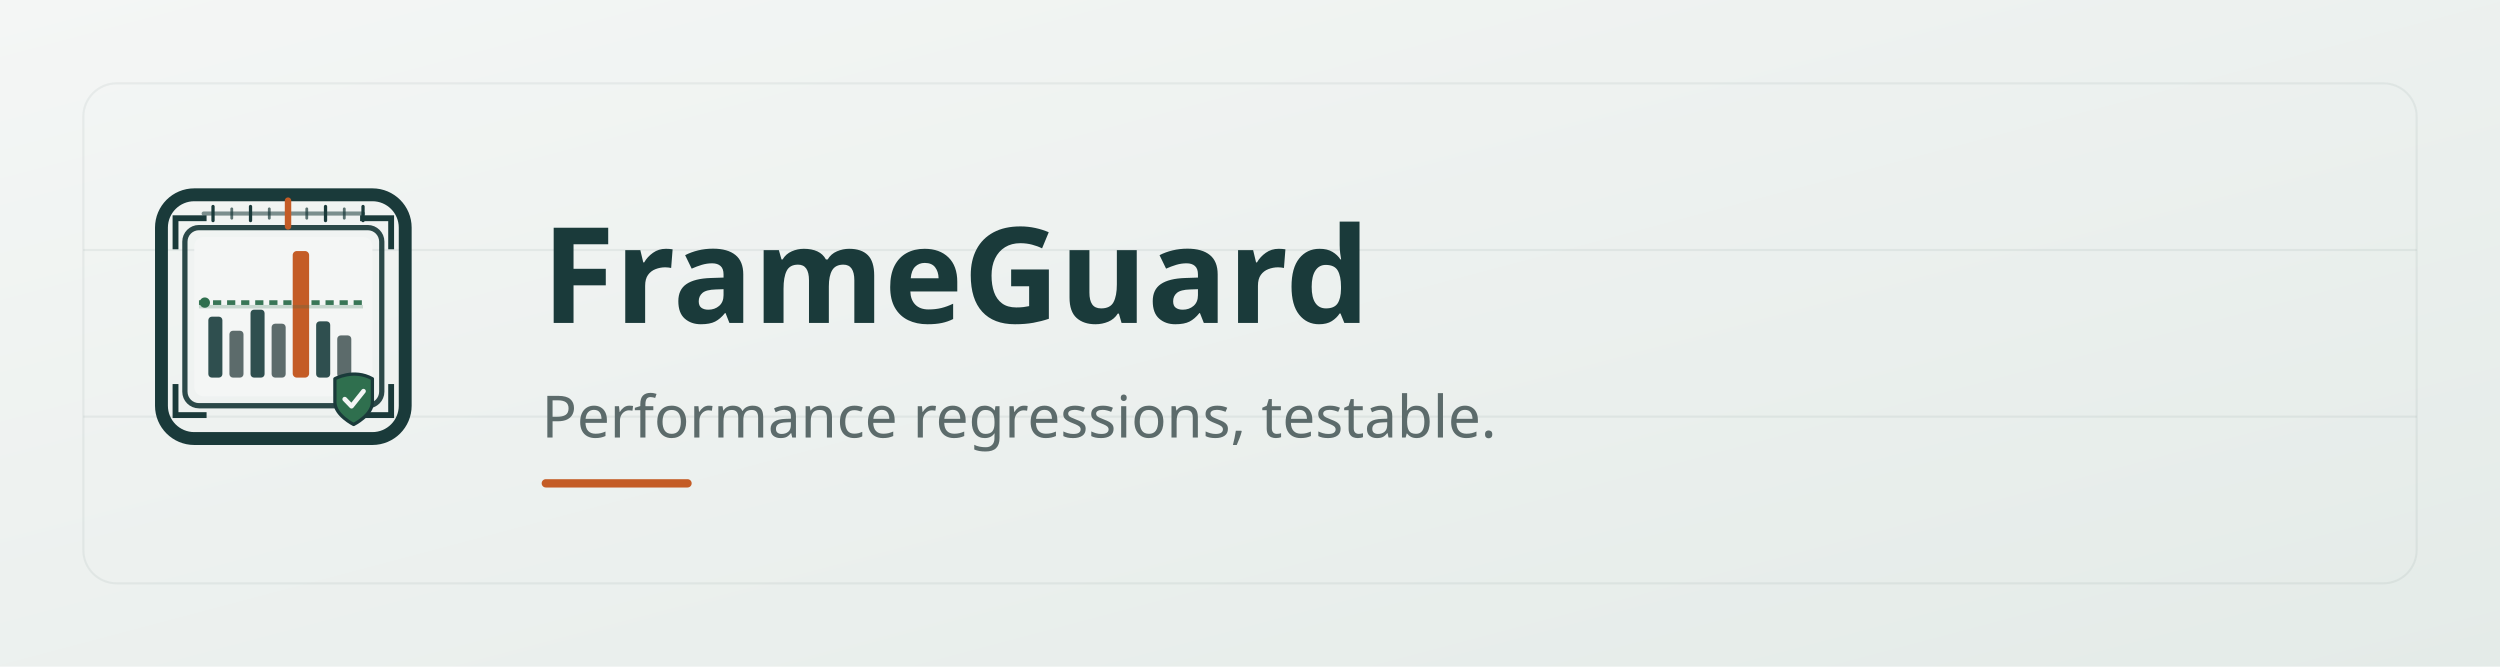
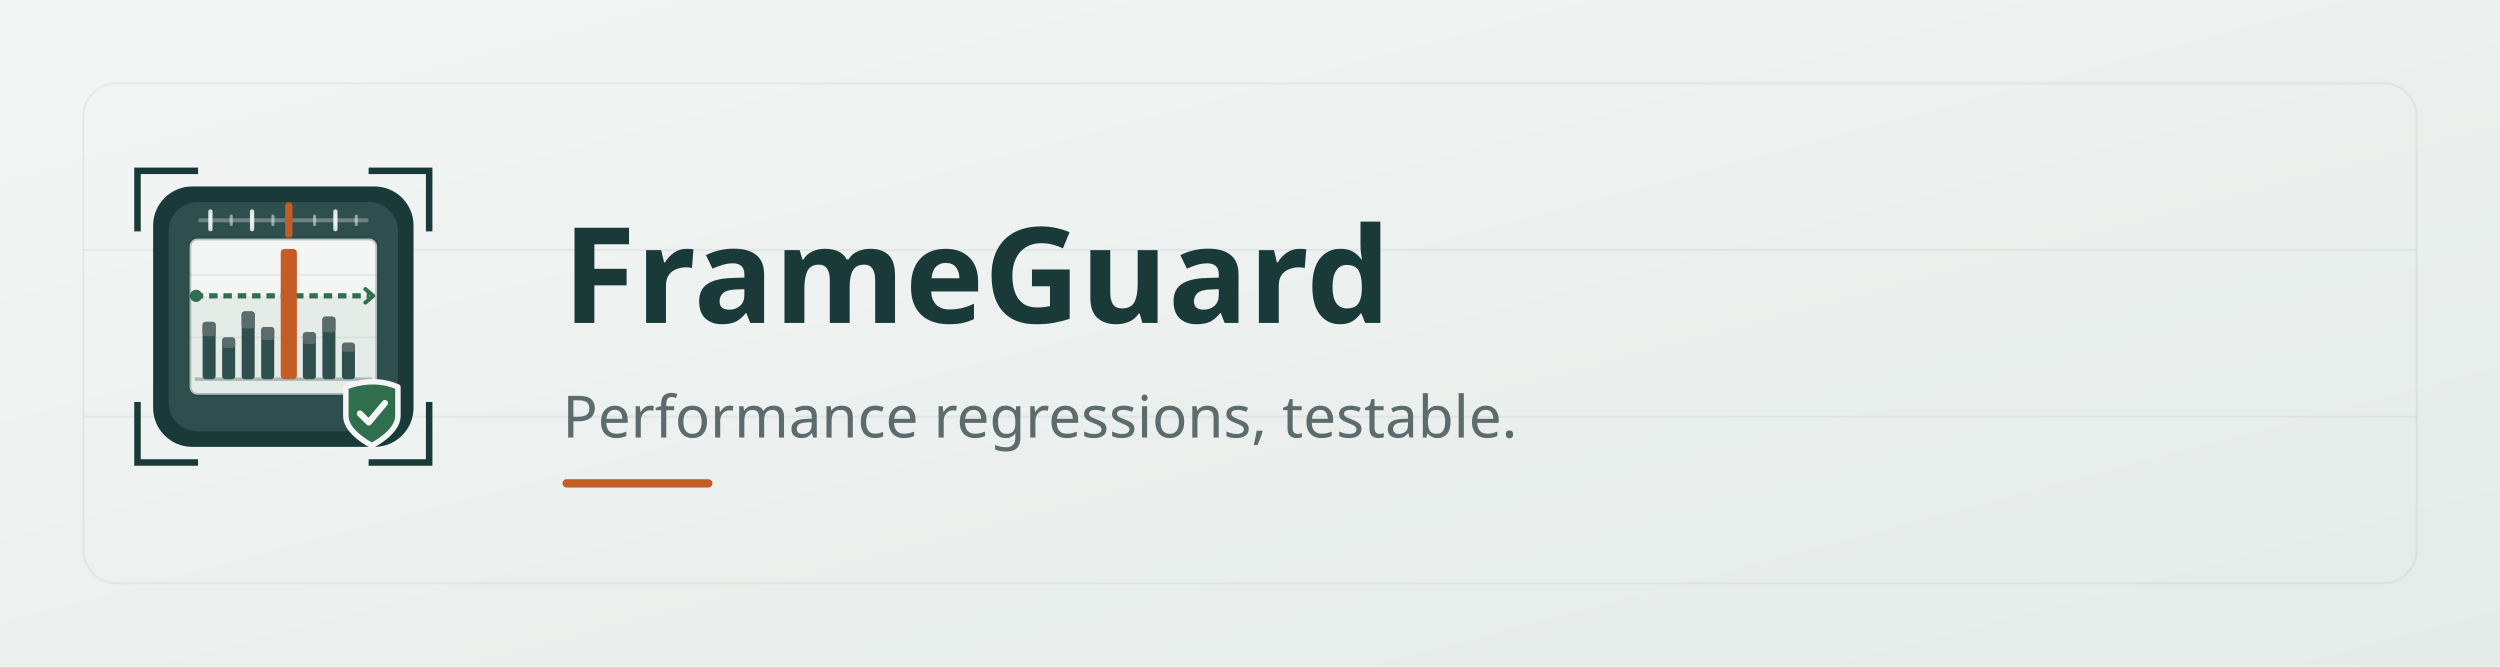
<svg xmlns="http://www.w3.org/2000/svg" viewBox="0 0 1200 320" role="img" aria-label="FrameGuard — Performance regressions, testable.">
  <defs>
-     <linearGradient id="bg" x1="0" y1="0" x2="1" y2="1">
+     <linearGradient id="fg-banner-bg" x1="0" y1="0" x2="1" y2="1">
      <stop offset="0%" stop-color="#F4F6F5" />
      <stop offset="100%" stop-color="#E4EBE8" />
    </linearGradient>
-     <clipPath id="markInner">
-       <rect x="26" y="30" width="76" height="68" rx="4" />
+     <clipPath id="fg-banner-screen">
+       <rect x="28" y="34" width="72" height="60" rx="3" />
    </clipPath>
  </defs>
-   <rect width="1200" height="320" fill="url(#bg)" />
+   <rect width="1200" height="320" fill="url(#fg-banner-bg)" />
  <g stroke="#1A3A3A" stroke-opacity="0.06" fill="none">
    <rect x="40" y="40" width="1120" height="240" rx="16" />
    <line x1="40" y1="120" x2="1160" y2="120" />
    <line x1="40" y1="200" x2="1160" y2="200" />
  </g>
-   <g transform="translate(64,80) scale(1.125)">
-     <rect x="12" y="12" width="104" height="104" rx="14" fill="none" stroke="#1A3A3A" stroke-width="5.5" />
-     <rect x="22" y="26" width="84" height="76" rx="6" fill="none" stroke="#1A3A3A" stroke-width="2.25" opacity="0.92" />
-     <g fill="none" stroke="#1A3A3A" stroke-width="2.5" stroke-linecap="square">
-       <path d="M18 34 V22 H30" />
-       <path d="M110 34 V22 H98" />
-       <path d="M18 94 V106 H30" />
-       <path d="M110 94 V106 H98" />
+   <g transform="translate(56, 72) scale(1.25)">
+     <rect x="14" y="14" width="100" height="100" rx="15" fill="#1A3A3A" />
+     <rect x="20" y="20" width="88" height="88" rx="11" fill="#2F4F4F" />
+     <rect x="28" y="34" width="72" height="60" rx="3" fill="#F4F6F5" />
+     <g fill="none" stroke="#1A3A3A" stroke-width="2.5" stroke-linecap="square" stroke-linejoin="miter">
+       <path d="M8 30 V8 H30" />
+       <path d="M120 30 V8 H98" />
+       <path d="M8 98 V120 H30" />
+       <path d="M120 98 V120 H98" />
    </g>
-     <g stroke="#1A3A3A" stroke-linecap="round">
-       <line x1="30" y1="20" x2="98" y2="20" stroke-width="1.75" opacity="0.55" />
-       <line x1="34" y1="17" x2="34" y2="23" stroke-width="1.4" />
-       <line x1="42" y1="18" x2="42" y2="22" stroke-width="1.2" opacity="0.7" />
-       <line x1="50" y1="17" x2="50" y2="23" stroke-width="1.4" />
-       <line x1="58" y1="18" x2="58" y2="22" stroke-width="1.2" opacity="0.7" />
-       <line x1="66" y1="14.5" x2="66" y2="25.5" stroke="#C45C26" stroke-width="2.75" />
-       <line x1="74" y1="18" x2="74" y2="22" stroke-width="1.2" opacity="0.7" />
-       <line x1="82" y1="17" x2="82" y2="23" stroke-width="1.4" />
-       <line x1="90" y1="18" x2="90" y2="22" stroke-width="1.2" opacity="0.7" />
-       <line x1="98" y1="17" x2="98" y2="23" stroke-width="1.4" />
+     <g stroke-linecap="round">
+       <line x1="32" y1="27" x2="96" y2="27" stroke="#F4F6F5" stroke-width="1.5" opacity="0.32" />
+       <g stroke="#F4F6F5" stroke-width="1.2" opacity="0.5">
+         <line x1="36" y1="24.8" x2="36" y2="29.2" />
+         <line x1="44" y1="25.4" x2="44" y2="28.6" />
+         <line x1="52" y1="24.8" x2="52" y2="29.2" />
+         <line x1="60" y1="25.4" x2="60" y2="28.6" />
+         <line x1="76" y1="25.4" x2="76" y2="28.6" />
+         <line x1="84" y1="24.8" x2="84" y2="29.2" />
+         <line x1="92" y1="25.4" x2="92" y2="28.6" />
+       </g>
+       <g stroke="#F4F6F5" stroke-width="1.65" opacity="0.88">
+         <line x1="36" y1="23.6" x2="36" y2="30.4" />
+         <line x1="52" y1="23.6" x2="52" y2="30.4" />
+         <line x1="84" y1="23.6" x2="84" y2="30.4" />
+       </g>
+       <line x1="66.1" y1="21.5" x2="66.1" y2="32.5" stroke="#C45C26" stroke-width="2.8" />
    </g>
-     <g clip-path="url(#markInner)">
-       <rect x="26" y="30" width="76" height="68" rx="4" fill="#F4F6F5" />
-       <line x1="28" y1="58" x2="100" y2="58" stroke="#2F6F4E" stroke-width="2" stroke-dasharray="3.5 2.5" opacity="0.95" />
-       <circle cx="30.5" cy="58" r="2.2" fill="#2F6F4E" />
-       <rect x="32" y="64" width="6" height="26" rx="1.5" fill="#2F4F4F" />
-       <rect x="41" y="70" width="6" height="20" rx="1.5" fill="#5C6B6B" />
-       <rect x="50" y="61" width="6" height="29" rx="1.5" fill="#2F4F4F" />
-       <rect x="59" y="67" width="6" height="23" rx="1.5" fill="#5C6B6B" />
-       <rect x="68" y="36" width="7" height="54" rx="1.75" fill="#C45C26" />
-       <rect x="78" y="66" width="6" height="24" rx="1.5" fill="#2F4F4F" />
-       <rect x="87" y="72" width="6" height="18" rx="1.5" fill="#5C6B6B" />
-       <rect x="28" y="59" width="70" height="1.5" fill="#2F6F4E" opacity="0.22" />
+     <g clip-path="url(#fg-banner-screen)">
+       <rect x="28" y="56" width="72" height="38" fill="#2F6F4E" opacity="0.08" />
+       <g stroke="#1A3A3A" stroke-width="0.75" opacity="0.07">
+         <line x1="28" y1="48" x2="100" y2="48" />
+         <line x1="28" y1="72" x2="100" y2="72" />
+       </g>
+       <line x1="30" y1="88" x2="98" y2="88" stroke="#1A3A3A" stroke-width="1.3" opacity="0.3" />
+       <line x1="30" y1="56" x2="97" y2="56" stroke="#2F6F4E" stroke-width="2" stroke-dasharray="3.25 2.25" />
+       <circle cx="30.5" cy="56" r="2.35" fill="#2F6F4E" />
+       <path d="M95.5 53.4 L98.5 56 L95.5 58.6" fill="none" stroke="#2F6F4E" stroke-width="1.55" stroke-linecap="round" stroke-linejoin="round" />
+       <g>
+         <rect x="33" y="66" width="5" height="22" rx="1.15" fill="#2F4F4F" />
+         <rect x="33" y="66" width="5" height="5.5" rx="1.15" fill="#5C6B6B" />
+         <rect x="40.5" y="72" width="5" height="16" rx="1.15" fill="#2F4F4F" />
+         <rect x="40.5" y="72" width="5" height="4" rx="1.15" fill="#5C6B6B" />
+         <rect x="48" y="62" width="5" height="26" rx="1.15" fill="#2F4F4F" />
+         <rect x="48" y="62" width="5" height="6.5" rx="1.15" fill="#5C6B6B" />
+         <rect x="55.5" y="68" width="5" height="20" rx="1.15" fill="#2F4F4F" />
+         <rect x="55.5" y="68" width="5" height="5" rx="1.15" fill="#5C6B6B" />
+         <rect x="63" y="38" width="6.2" height="50" rx="1.35" fill="#C45C26" />
+         <rect x="71.5" y="70" width="5" height="18" rx="1.15" fill="#2F4F4F" />
+         <rect x="71.5" y="70" width="5" height="4.5" rx="1.15" fill="#5C6B6B" />
+         <rect x="79" y="64" width="5" height="24" rx="1.15" fill="#2F4F4F" />
+         <rect x="79" y="64" width="5" height="6" rx="1.15" fill="#5C6B6B" />
+         <rect x="86.5" y="74" width="5" height="14" rx="1.15" fill="#2F4F4F" />
+         <rect x="86.5" y="74" width="5" height="3.5" rx="1.15" fill="#5C6B6B" />
+       </g>
    </g>
+     <rect x="28" y="34" width="72" height="60" rx="3" fill="none" stroke="#1A3A3A" stroke-width="1.4" opacity="0.28" />
    <g transform="translate(86, 88)">
-       <path d="M0 2.5 C0 2.5 8 -2 16 2.5 L16 12.5 C16 18 8 22 8 22 C8 22 0 18 0 12.5 Z" fill="#2F6F4E" stroke="#1A3A3A" stroke-width="1.4" stroke-linejoin="round" />
-       <path d="M4.2 11.2 L7.1 14.2 L12.2 7.8" fill="none" stroke="#F4F6F5" stroke-width="2" stroke-linecap="round" stroke-linejoin="round" />
+       <path d="M2 3 C2 3 12 -1.5 22 3 L22 14.2 C22 20.5 12 25.5 12 25.5 C12 25.5 2 20.5 2 14.2 Z" fill="#2F6F4E" stroke="#F4F6F5" stroke-width="2.1" stroke-linejoin="round" />
+       <path d="M7.4 13.2 L10.8 16.6 L17 9.2" fill="none" stroke="#F4F6F5" stroke-width="2.4" stroke-linecap="round" stroke-linejoin="round" />
    </g>
  </g>
-   <text x="260" y="155" font-family="Sora, Outfit, DM Sans, Segoe UI, sans-serif" font-size="64" font-weight="700" fill="#1A3A3A">FrameGuard</text>
-   <text x="260" y="210" font-family="Sora, Outfit, DM Sans, Segoe UI, sans-serif" font-size="28" font-weight="500" fill="#5C6B6B">Performance regressions, testable.</text>
-   <rect x="260" y="230" width="72" height="4" rx="2" fill="#C45C26" />
+   <text x="270" y="155" font-family="Sora, Outfit, DM Sans, Segoe UI, sans-serif" font-size="64" font-weight="700" fill="#1A3A3A">FrameGuard</text>
+   <text x="270" y="210" font-family="Sora, Outfit, DM Sans, Segoe UI, sans-serif" font-size="28" font-weight="500" fill="#5C6B6B">Performance regressions, testable.</text>
+   <rect x="270" y="230" width="72" height="4" rx="2" fill="#C45C26" />
</svg>
